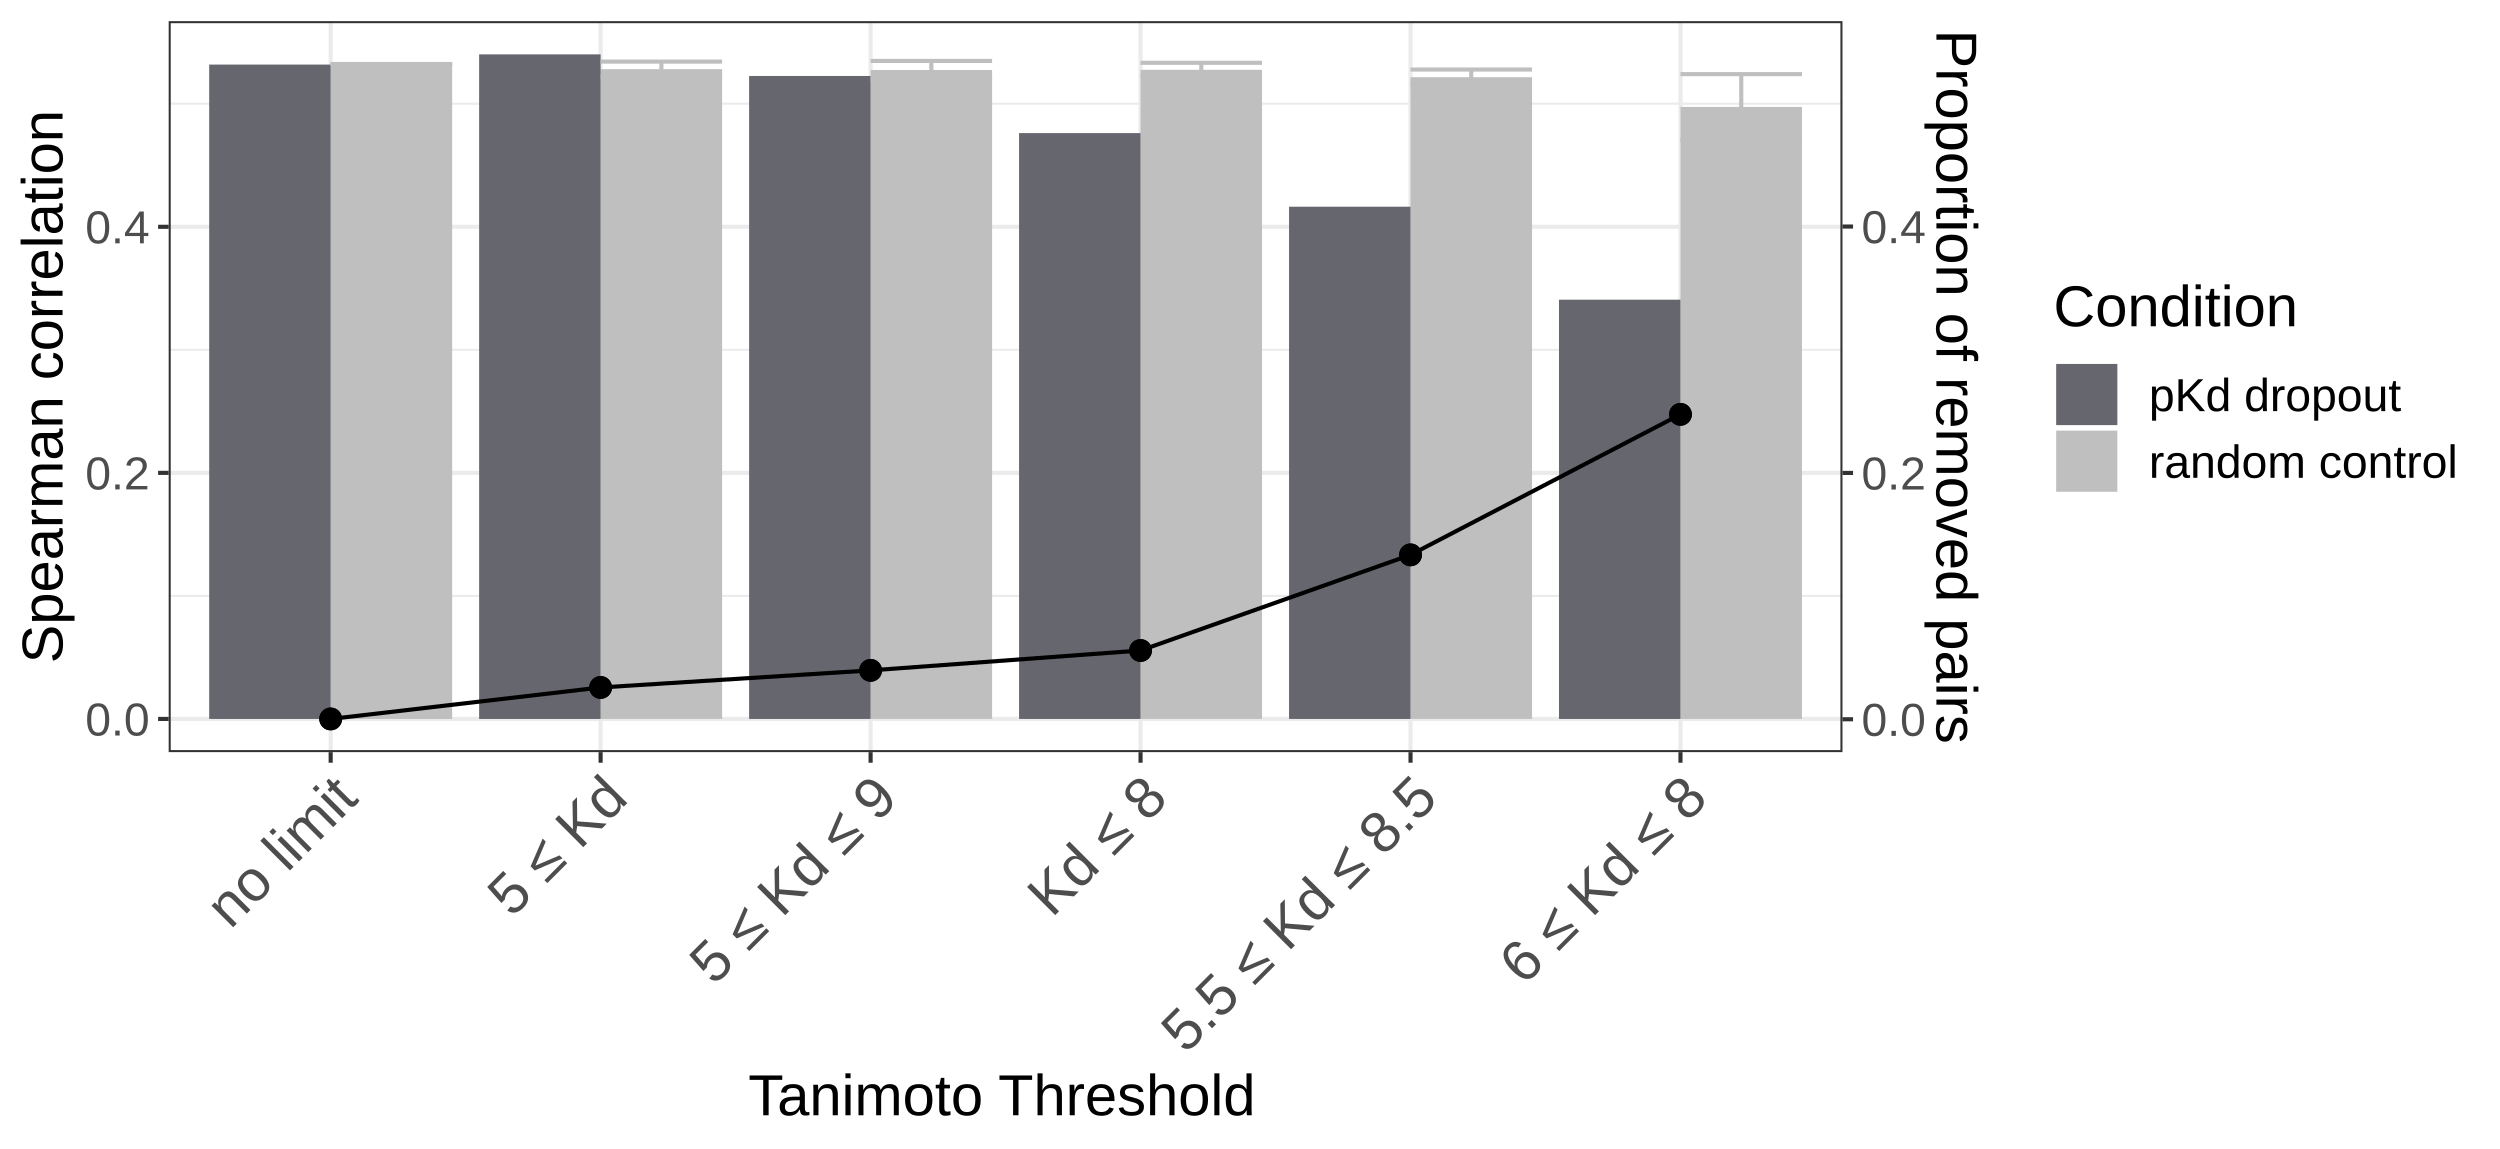
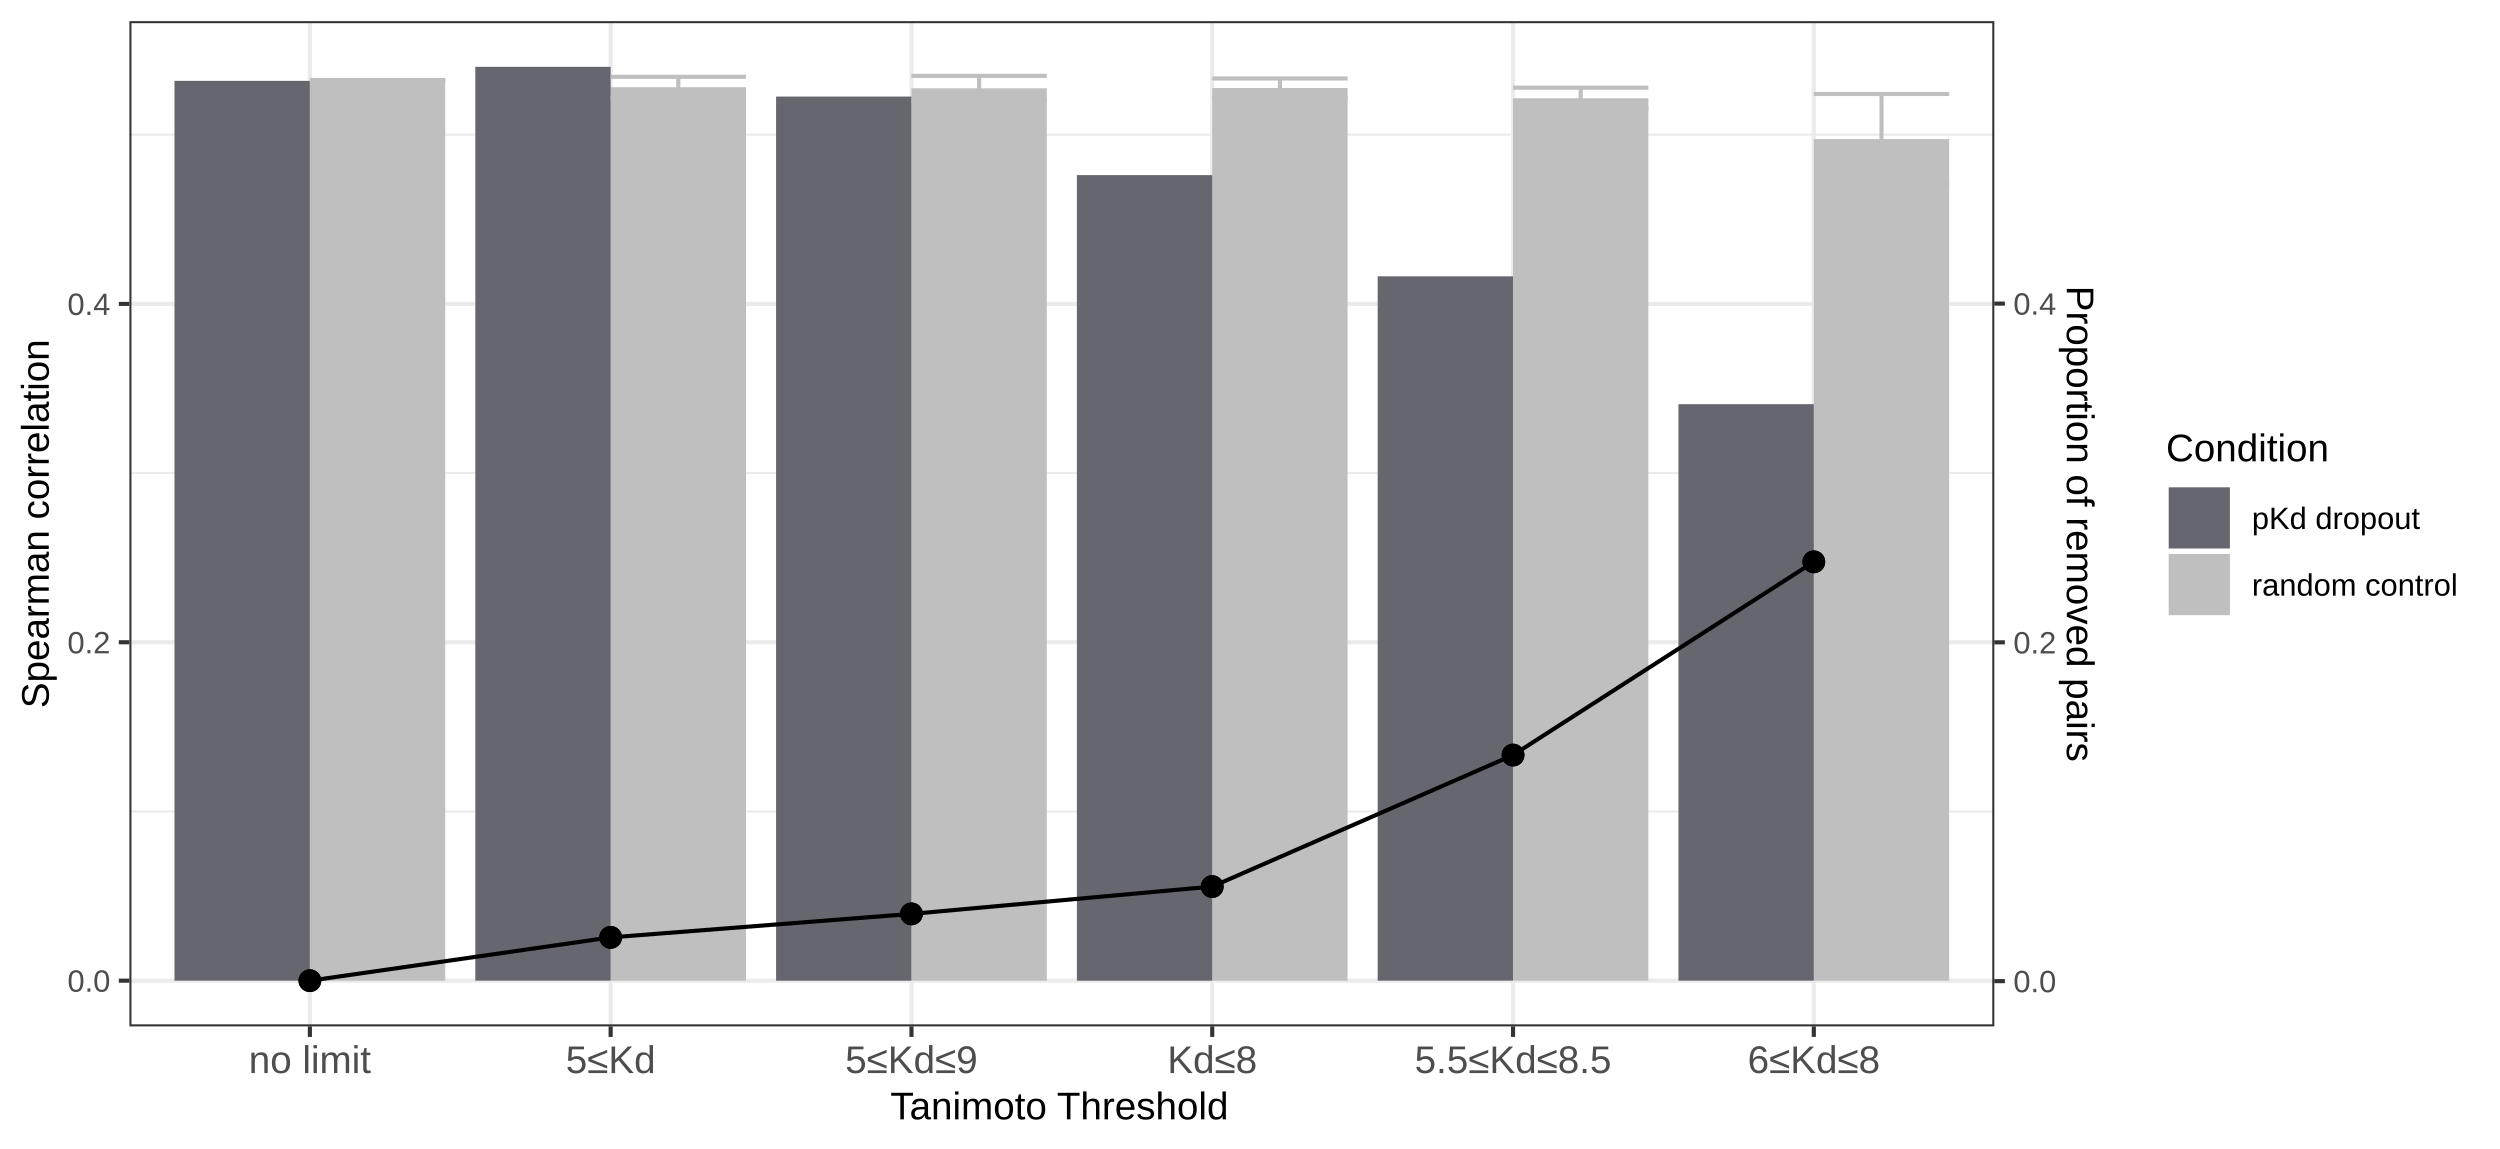
<svg xmlns="http://www.w3.org/2000/svg" viewBox="0 0 648.00 297.72">
  <defs>
    <style type="text/css">
    line, polyline, polygon, path, rect, circle {
      fill: none;
      stroke: #000000;
      stroke-linecap: round;
      stroke-linejoin: round;
      stroke-miterlimit: 10.00;
    }
  </style>
  </defs>
  <rect width="100%" height="100%" style="stroke: none; fill: #FFFFFF;" />
  <rect x="0.00" y="0.00" width="648.00" height="297.72" style="stroke-width: 1.07; stroke: #FFFFFF; fill: #FFFFFF;" />
  <defs>
-     <clipPath id="cpNDMuNzJ8NDc3LjU3fDE5NC45Nnw1LjQ4">
-       <rect x="43.72" y="5.48" width="433.85" height="189.48" />
+     <clipPath id="cpMzMuNTR8NTE2LjkyfDI2Ni4wNHw1LjQ4">
+       <rect x="33.54" y="5.48" width="483.39" height="260.56" />
    </clipPath>
  </defs>
-   <rect x="43.72" y="5.48" width="433.85" height="189.48" style="stroke-width: 1.07; stroke: none; fill: #FFFFFF;" clip-path="url(#cpNDMuNzJ8NDc3LjU3fDE5NC45Nnw1LjQ4)" />
-   <polyline points="43.72,154.46 477.57,154.46 " style="stroke-width: 0.53; stroke: #EBEBEB; stroke-linecap: butt;" clip-path="url(#cpNDMuNzJ8NDc3LjU3fDE5NC45Nnw1LjQ4)" />
-   <polyline points="43.72,90.67 477.57,90.67 " style="stroke-width: 0.53; stroke: #EBEBEB; stroke-linecap: butt;" clip-path="url(#cpNDMuNzJ8NDc3LjU3fDE5NC45Nnw1LjQ4)" />
-   <polyline points="43.72,26.88 477.57,26.88 " style="stroke-width: 0.53; stroke: #EBEBEB; stroke-linecap: butt;" clip-path="url(#cpNDMuNzJ8NDc3LjU3fDE5NC45Nnw1LjQ4)" />
-   <polyline points="43.72,186.35 477.57,186.35 " style="stroke-width: 1.07; stroke: #EBEBEB; stroke-linecap: butt;" clip-path="url(#cpNDMuNzJ8NDc3LjU3fDE5NC45Nnw1LjQ4)" />
-   <polyline points="43.72,122.56 477.57,122.56 " style="stroke-width: 1.07; stroke: #EBEBEB; stroke-linecap: butt;" clip-path="url(#cpNDMuNzJ8NDc3LjU3fDE5NC45Nnw1LjQ4)" />
-   <polyline points="43.72,58.78 477.57,58.78 " style="stroke-width: 1.07; stroke: #EBEBEB; stroke-linecap: butt;" clip-path="url(#cpNDMuNzJ8NDc3LjU3fDE5NC45Nnw1LjQ4)" />
-   <polyline points="85.71,194.96 85.71,5.48 " style="stroke-width: 1.07; stroke: #EBEBEB; stroke-linecap: butt;" clip-path="url(#cpNDMuNzJ8NDc3LjU3fDE5NC45Nnw1LjQ4)" />
-   <polyline points="155.68,194.96 155.68,5.48 " style="stroke-width: 1.07; stroke: #EBEBEB; stroke-linecap: butt;" clip-path="url(#cpNDMuNzJ8NDc3LjU3fDE5NC45Nnw1LjQ4)" />
-   <polyline points="225.66,194.96 225.66,5.48 " style="stroke-width: 1.07; stroke: #EBEBEB; stroke-linecap: butt;" clip-path="url(#cpNDMuNzJ8NDc3LjU3fDE5NC45Nnw1LjQ4)" />
-   <polyline points="295.63,194.96 295.63,5.48 " style="stroke-width: 1.07; stroke: #EBEBEB; stroke-linecap: butt;" clip-path="url(#cpNDMuNzJ8NDc3LjU3fDE5NC45Nnw1LjQ4)" />
-   <polyline points="365.61,194.96 365.61,5.48 " style="stroke-width: 1.07; stroke: #EBEBEB; stroke-linecap: butt;" clip-path="url(#cpNDMuNzJ8NDc3LjU3fDE5NC45Nnw1LjQ4)" />
-   <polyline points="435.58,194.96 435.58,5.48 " style="stroke-width: 1.07; stroke: #EBEBEB; stroke-linecap: butt;" clip-path="url(#cpNDMuNzJ8NDc3LjU3fDE5NC45Nnw1LjQ4)" />
-   <rect x="85.71" y="16.61" width="31.49" height="169.75" style="stroke-width: 1.07; stroke: none; stroke-linecap: square; stroke-linejoin: miter; fill: #BFBFBF;" clip-path="url(#cpNDMuNzJ8NDc3LjU3fDE5NC45Nnw1LjQ4)" />
-   <rect x="54.22" y="16.74" width="31.49" height="169.61" style="stroke-width: 1.07; stroke: none; stroke-linecap: square; stroke-linejoin: miter; fill: #66666E;" clip-path="url(#cpNDMuNzJ8NDc3LjU3fDE5NC45Nnw1LjQ4)" />
-   <rect x="155.68" y="17.93" width="31.49" height="168.42" style="stroke-width: 1.07; stroke: none; stroke-linecap: square; stroke-linejoin: miter; fill: #BFBFBF;" clip-path="url(#cpNDMuNzJ8NDc3LjU3fDE5NC45Nnw1LjQ4)" />
-   <rect x="124.19" y="14.09" width="31.49" height="172.26" style="stroke-width: 1.07; stroke: none; stroke-linecap: square; stroke-linejoin: miter; fill: #66666E;" clip-path="url(#cpNDMuNzJ8NDc3LjU3fDE5NC45Nnw1LjQ4)" />
-   <rect x="225.66" y="18.14" width="31.49" height="168.21" style="stroke-width: 1.07; stroke: none; stroke-linecap: square; stroke-linejoin: miter; fill: #BFBFBF;" clip-path="url(#cpNDMuNzJ8NDc3LjU3fDE5NC45Nnw1LjQ4)" />
-   <rect x="194.17" y="19.69" width="31.49" height="166.66" style="stroke-width: 1.07; stroke: none; stroke-linecap: square; stroke-linejoin: miter; fill: #66666E;" clip-path="url(#cpNDMuNzJ8NDc3LjU3fDE5NC45Nnw1LjQ4)" />
-   <rect x="295.63" y="18.09" width="31.49" height="168.26" style="stroke-width: 1.07; stroke: none; stroke-linecap: square; stroke-linejoin: miter; fill: #BFBFBF;" clip-path="url(#cpNDMuNzJ8NDc3LjU3fDE5NC45Nnw1LjQ4)" />
-   <rect x="264.14" y="34.50" width="31.49" height="151.85" style="stroke-width: 1.07; stroke: none; stroke-linecap: square; stroke-linejoin: miter; fill: #66666E;" clip-path="url(#cpNDMuNzJ8NDc3LjU3fDE5NC45Nnw1LjQ4)" />
-   <rect x="365.61" y="20.01" width="31.49" height="166.34" style="stroke-width: 1.07; stroke: none; stroke-linecap: square; stroke-linejoin: miter; fill: #BFBFBF;" clip-path="url(#cpNDMuNzJ8NDc3LjU3fDE5NC45Nnw1LjQ4)" />
-   <rect x="334.12" y="53.58" width="31.49" height="132.77" style="stroke-width: 1.07; stroke: none; stroke-linecap: square; stroke-linejoin: miter; fill: #66666E;" clip-path="url(#cpNDMuNzJ8NDc3LjU3fDE5NC45Nnw1LjQ4)" />
-   <rect x="435.58" y="27.71" width="31.49" height="158.64" style="stroke-width: 1.07; stroke: none; stroke-linecap: square; stroke-linejoin: miter; fill: #BFBFBF;" clip-path="url(#cpNDMuNzJ8NDc3LjU3fDE5NC45Nnw1LjQ4)" />
-   <rect x="404.09" y="77.68" width="31.49" height="108.67" style="stroke-width: 1.07; stroke: none; stroke-linecap: square; stroke-linejoin: miter; fill: #66666E;" clip-path="url(#cpNDMuNzJ8NDc3LjU3fDE5NC45Nnw1LjQ4)" />
-   <polyline points="85.71,16.58 117.20,16.58 " style="stroke-width: 1.07; stroke: #BFBFBF; stroke-linecap: butt;" clip-path="url(#cpNDMuNzJ8NDc3LjU3fDE5NC45Nnw1LjQ4)" />
-   <polyline points="101.45,16.58 101.45,16.63 " style="stroke-width: 1.07; stroke: #BFBFBF; stroke-linecap: butt;" clip-path="url(#cpNDMuNzJ8NDc3LjU3fDE5NC45Nnw1LjQ4)" />
-   <polyline points="85.71,16.63 117.20,16.63 " style="stroke-width: 1.07; stroke: #BFBFBF; stroke-linecap: butt;" clip-path="url(#cpNDMuNzJ8NDc3LjU3fDE5NC45Nnw1LjQ4)" />
-   <polyline points="155.68,15.97 187.17,15.97 " style="stroke-width: 1.07; stroke: #BFBFBF; stroke-linecap: butt;" clip-path="url(#cpNDMuNzJ8NDc3LjU3fDE5NC45Nnw1LjQ4)" />
-   <polyline points="171.43,15.97 171.43,19.89 " style="stroke-width: 1.07; stroke: #BFBFBF; stroke-linecap: butt;" clip-path="url(#cpNDMuNzJ8NDc3LjU3fDE5NC45Nnw1LjQ4)" />
-   <polyline points="155.68,19.89 187.17,19.89 " style="stroke-width: 1.07; stroke: #BFBFBF; stroke-linecap: butt;" clip-path="url(#cpNDMuNzJ8NDc3LjU3fDE5NC45Nnw1LjQ4)" />
-   <polyline points="225.66,15.80 257.15,15.80 " style="stroke-width: 1.07; stroke: #BFBFBF; stroke-linecap: butt;" clip-path="url(#cpNDMuNzJ8NDc3LjU3fDE5NC45Nnw1LjQ4)" />
-   <polyline points="241.40,15.80 241.40,20.48 " style="stroke-width: 1.07; stroke: #BFBFBF; stroke-linecap: butt;" clip-path="url(#cpNDMuNzJ8NDc3LjU3fDE5NC45Nnw1LjQ4)" />
-   <polyline points="225.66,20.48 257.15,20.48 " style="stroke-width: 1.07; stroke: #BFBFBF; stroke-linecap: butt;" clip-path="url(#cpNDMuNzJ8NDc3LjU3fDE5NC45Nnw1LjQ4)" />
-   <polyline points="295.63,16.28 327.12,16.28 " style="stroke-width: 1.07; stroke: #BFBFBF; stroke-linecap: butt;" clip-path="url(#cpNDMuNzJ8NDc3LjU3fDE5NC45Nnw1LjQ4)" />
-   <polyline points="311.38,16.28 311.38,19.89 " style="stroke-width: 1.07; stroke: #BFBFBF; stroke-linecap: butt;" clip-path="url(#cpNDMuNzJ8NDc3LjU3fDE5NC45Nnw1LjQ4)" />
-   <polyline points="295.63,19.89 327.12,19.89 " style="stroke-width: 1.07; stroke: #BFBFBF; stroke-linecap: butt;" clip-path="url(#cpNDMuNzJ8NDc3LjU3fDE5NC45Nnw1LjQ4)" />
-   <polyline points="365.61,18.02 397.10,18.02 " style="stroke-width: 1.07; stroke: #BFBFBF; stroke-linecap: butt;" clip-path="url(#cpNDMuNzJ8NDc3LjU3fDE5NC45Nnw1LjQ4)" />
-   <polyline points="381.35,18.02 381.35,21.99 " style="stroke-width: 1.07; stroke: #BFBFBF; stroke-linecap: butt;" clip-path="url(#cpNDMuNzJ8NDc3LjU3fDE5NC45Nnw1LjQ4)" />
-   <polyline points="365.61,21.99 397.10,21.99 " style="stroke-width: 1.07; stroke: #BFBFBF; stroke-linecap: butt;" clip-path="url(#cpNDMuNzJ8NDc3LjU3fDE5NC45Nnw1LjQ4)" />
-   <polyline points="435.58,19.22 467.07,19.22 " style="stroke-width: 1.07; stroke: #BFBFBF; stroke-linecap: butt;" clip-path="url(#cpNDMuNzJ8NDc3LjU3fDE5NC45Nnw1LjQ4)" />
-   <polyline points="451.33,19.22 451.33,36.20 " style="stroke-width: 1.07; stroke: #BFBFBF; stroke-linecap: butt;" clip-path="url(#cpNDMuNzJ8NDc3LjU3fDE5NC45Nnw1LjQ4)" />
-   <polyline points="435.58,36.20 467.07,36.20 " style="stroke-width: 1.07; stroke: #BFBFBF; stroke-linecap: butt;" clip-path="url(#cpNDMuNzJ8NDc3LjU3fDE5NC45Nnw1LjQ4)" />
-   <polyline points="85.71,186.35 85.71,186.35 155.68,178.19 155.68,178.19 225.66,173.76 225.66,173.76 295.63,168.61 295.63,168.61 365.61,143.82 365.61,143.82 435.58,107.40 435.58,107.40 " style="stroke-width: 1.07; stroke-linecap: butt;" clip-path="url(#cpNDMuNzJ8NDc3LjU3fDE5NC45Nnw1LjQ4)" />
-   <circle cx="155.68" cy="178.19" r="1.95pt" style="stroke-width: 0.71; fill: #000000;" clip-path="url(#cpNDMuNzJ8NDc3LjU3fDE5NC45Nnw1LjQ4)" />
-   <circle cx="155.68" cy="178.19" r="1.95pt" style="stroke-width: 0.71; fill: #000000;" clip-path="url(#cpNDMuNzJ8NDc3LjU3fDE5NC45Nnw1LjQ4)" />
-   <circle cx="225.66" cy="173.76" r="1.95pt" style="stroke-width: 0.71; fill: #000000;" clip-path="url(#cpNDMuNzJ8NDc3LjU3fDE5NC45Nnw1LjQ4)" />
-   <circle cx="225.66" cy="173.76" r="1.95pt" style="stroke-width: 0.71; fill: #000000;" clip-path="url(#cpNDMuNzJ8NDc3LjU3fDE5NC45Nnw1LjQ4)" />
-   <circle cx="365.61" cy="143.82" r="1.95pt" style="stroke-width: 0.71; fill: #000000;" clip-path="url(#cpNDMuNzJ8NDc3LjU3fDE5NC45Nnw1LjQ4)" />
-   <circle cx="365.61" cy="143.82" r="1.95pt" style="stroke-width: 0.71; fill: #000000;" clip-path="url(#cpNDMuNzJ8NDc3LjU3fDE5NC45Nnw1LjQ4)" />
-   <circle cx="435.58" cy="107.40" r="1.95pt" style="stroke-width: 0.71; fill: #000000;" clip-path="url(#cpNDMuNzJ8NDc3LjU3fDE5NC45Nnw1LjQ4)" />
-   <circle cx="435.58" cy="107.40" r="1.95pt" style="stroke-width: 0.71; fill: #000000;" clip-path="url(#cpNDMuNzJ8NDc3LjU3fDE5NC45Nnw1LjQ4)" />
-   <circle cx="295.63" cy="168.61" r="1.95pt" style="stroke-width: 0.71; fill: #000000;" clip-path="url(#cpNDMuNzJ8NDc3LjU3fDE5NC45Nnw1LjQ4)" />
-   <circle cx="295.63" cy="168.61" r="1.95pt" style="stroke-width: 0.71; fill: #000000;" clip-path="url(#cpNDMuNzJ8NDc3LjU3fDE5NC45Nnw1LjQ4)" />
-   <circle cx="85.71" cy="186.35" r="1.95pt" style="stroke-width: 0.71; fill: #000000;" clip-path="url(#cpNDMuNzJ8NDc3LjU3fDE5NC45Nnw1LjQ4)" />
-   <circle cx="85.71" cy="186.35" r="1.95pt" style="stroke-width: 0.71; fill: #000000;" clip-path="url(#cpNDMuNzJ8NDc3LjU3fDE5NC45Nnw1LjQ4)" />
-   <rect x="43.72" y="5.48" width="433.85" height="189.48" style="stroke-width: 1.07; stroke: #333333;" clip-path="url(#cpNDMuNzJ8NDc3LjU3fDE5NC45Nnw1LjQ4)" />
+   <rect x="33.54" y="5.48" width="483.39" height="260.56" style="stroke-width: 1.07; stroke: none; fill: #FFFFFF;" clip-path="url(#cpMzMuNTR8NTE2LjkyfDI2Ni4wNHw1LjQ4)" />
+   <polyline points="33.54,210.34 516.92,210.34 " style="stroke-width: 0.53; stroke: #EBEBEB; stroke-linecap: butt;" clip-path="url(#cpMzMuNTR8NTE2LjkyfDI2Ni4wNHw1LjQ4)" />
+   <polyline points="33.54,122.62 516.92,122.62 " style="stroke-width: 0.53; stroke: #EBEBEB; stroke-linecap: butt;" clip-path="url(#cpMzMuNTR8NTE2LjkyfDI2Ni4wNHw1LjQ4)" />
+   <polyline points="33.54,34.91 516.92,34.91 " style="stroke-width: 0.53; stroke: #EBEBEB; stroke-linecap: butt;" clip-path="url(#cpMzMuNTR8NTE2LjkyfDI2Ni4wNHw1LjQ4)" />
+   <polyline points="33.54,254.19 516.92,254.19 " style="stroke-width: 1.07; stroke: #EBEBEB; stroke-linecap: butt;" clip-path="url(#cpMzMuNTR8NTE2LjkyfDI2Ni4wNHw1LjQ4)" />
+   <polyline points="33.54,166.48 516.92,166.48 " style="stroke-width: 1.07; stroke: #EBEBEB; stroke-linecap: butt;" clip-path="url(#cpMzMuNTR8NTE2LjkyfDI2Ni4wNHw1LjQ4)" />
+   <polyline points="33.54,78.77 516.92,78.77 " style="stroke-width: 1.07; stroke: #EBEBEB; stroke-linecap: butt;" clip-path="url(#cpMzMuNTR8NTE2LjkyfDI2Ni4wNHw1LjQ4)" />
+   <polyline points="80.32,266.04 80.32,5.48 " style="stroke-width: 1.07; stroke: #EBEBEB; stroke-linecap: butt;" clip-path="url(#cpMzMuNTR8NTE2LjkyfDI2Ni4wNHw1LjQ4)" />
+   <polyline points="158.28,266.04 158.28,5.48 " style="stroke-width: 1.07; stroke: #EBEBEB; stroke-linecap: butt;" clip-path="url(#cpMzMuNTR8NTE2LjkyfDI2Ni4wNHw1LjQ4)" />
+   <polyline points="236.25,266.04 236.25,5.48 " style="stroke-width: 1.07; stroke: #EBEBEB; stroke-linecap: butt;" clip-path="url(#cpMzMuNTR8NTE2LjkyfDI2Ni4wNHw1LjQ4)" />
+   <polyline points="314.21,266.04 314.21,5.48 " style="stroke-width: 1.07; stroke: #EBEBEB; stroke-linecap: butt;" clip-path="url(#cpMzMuNTR8NTE2LjkyfDI2Ni4wNHw1LjQ4)" />
+   <polyline points="392.18,266.04 392.18,5.48 " style="stroke-width: 1.07; stroke: #EBEBEB; stroke-linecap: butt;" clip-path="url(#cpMzMuNTR8NTE2LjkyfDI2Ni4wNHw1LjQ4)" />
+   <polyline points="470.14,266.04 470.14,5.48 " style="stroke-width: 1.07; stroke: #EBEBEB; stroke-linecap: butt;" clip-path="url(#cpMzMuNTR8NTE2LjkyfDI2Ni4wNHw1LjQ4)" />
+   <rect x="80.32" y="20.78" width="35.08" height="233.42" style="stroke-width: 1.07; stroke: none; stroke-linecap: square; stroke-linejoin: miter; fill: #BFBFBF;" clip-path="url(#cpMzMuNTR8NTE2LjkyfDI2Ni4wNHw1LjQ4)" />
+   <rect x="45.23" y="20.96" width="35.08" height="233.23" style="stroke-width: 1.07; stroke: none; stroke-linecap: square; stroke-linejoin: miter; fill: #66666E;" clip-path="url(#cpMzMuNTR8NTE2LjkyfDI2Ni4wNHw1LjQ4)" />
+   <rect x="158.28" y="22.60" width="35.08" height="231.59" style="stroke-width: 1.07; stroke: none; stroke-linecap: square; stroke-linejoin: miter; fill: #BFBFBF;" clip-path="url(#cpMzMuNTR8NTE2LjkyfDI2Ni4wNHw1LjQ4)" />
+   <rect x="123.20" y="17.32" width="35.08" height="236.87" style="stroke-width: 1.07; stroke: none; stroke-linecap: square; stroke-linejoin: miter; fill: #66666E;" clip-path="url(#cpMzMuNTR8NTE2LjkyfDI2Ni4wNHw1LjQ4)" />
+   <rect x="236.25" y="22.89" width="35.08" height="231.31" style="stroke-width: 1.07; stroke: none; stroke-linecap: square; stroke-linejoin: miter; fill: #BFBFBF;" clip-path="url(#cpMzMuNTR8NTE2LjkyfDI2Ni4wNHw1LjQ4)" />
+   <rect x="201.16" y="25.03" width="35.08" height="229.17" style="stroke-width: 1.07; stroke: none; stroke-linecap: square; stroke-linejoin: miter; fill: #66666E;" clip-path="url(#cpMzMuNTR8NTE2LjkyfDI2Ni4wNHw1LjQ4)" />
+   <rect x="314.21" y="22.82" width="35.08" height="231.38" style="stroke-width: 1.07; stroke: none; stroke-linecap: square; stroke-linejoin: miter; fill: #BFBFBF;" clip-path="url(#cpMzMuNTR8NTE2LjkyfDI2Ni4wNHw1LjQ4)" />
+   <rect x="279.13" y="45.39" width="35.08" height="208.81" style="stroke-width: 1.07; stroke: none; stroke-linecap: square; stroke-linejoin: miter; fill: #66666E;" clip-path="url(#cpMzMuNTR8NTE2LjkyfDI2Ni4wNHw1LjQ4)" />
+   <rect x="392.18" y="25.46" width="35.08" height="228.74" style="stroke-width: 1.07; stroke: none; stroke-linecap: square; stroke-linejoin: miter; fill: #BFBFBF;" clip-path="url(#cpMzMuNTR8NTE2LjkyfDI2Ni4wNHw1LjQ4)" />
+   <rect x="357.09" y="71.62" width="35.08" height="182.57" style="stroke-width: 1.07; stroke: none; stroke-linecap: square; stroke-linejoin: miter; fill: #66666E;" clip-path="url(#cpMzMuNTR8NTE2LjkyfDI2Ni4wNHw1LjQ4)" />
+   <rect x="470.14" y="36.05" width="35.08" height="218.15" style="stroke-width: 1.07; stroke: none; stroke-linecap: square; stroke-linejoin: miter; fill: #BFBFBF;" clip-path="url(#cpMzMuNTR8NTE2LjkyfDI2Ni4wNHw1LjQ4)" />
+   <rect x="435.06" y="104.76" width="35.08" height="149.43" style="stroke-width: 1.07; stroke: none; stroke-linecap: square; stroke-linejoin: miter; fill: #66666E;" clip-path="url(#cpMzMuNTR8NTE2LjkyfDI2Ni4wNHw1LjQ4)" />
+   <polyline points="80.32,20.74 115.40,20.74 " style="stroke-width: 1.07; stroke: #BFBFBF; stroke-linecap: butt;" clip-path="url(#cpMzMuNTR8NTE2LjkyfDI2Ni4wNHw1LjQ4)" />
+   <polyline points="97.86,20.74 97.86,20.81 " style="stroke-width: 1.07; stroke: #BFBFBF; stroke-linecap: butt;" clip-path="url(#cpMzMuNTR8NTE2LjkyfDI2Ni4wNHw1LjQ4)" />
+   <polyline points="80.32,20.81 115.40,20.81 " style="stroke-width: 1.07; stroke: #BFBFBF; stroke-linecap: butt;" clip-path="url(#cpMzMuNTR8NTE2LjkyfDI2Ni4wNHw1LjQ4)" />
+   <polyline points="158.28,19.90 193.37,19.90 " style="stroke-width: 1.07; stroke: #BFBFBF; stroke-linecap: butt;" clip-path="url(#cpMzMuNTR8NTE2LjkyfDI2Ni4wNHw1LjQ4)" />
+   <polyline points="175.82,19.90 175.82,25.30 " style="stroke-width: 1.07; stroke: #BFBFBF; stroke-linecap: butt;" clip-path="url(#cpMzMuNTR8NTE2LjkyfDI2Ni4wNHw1LjQ4)" />
+   <polyline points="158.28,25.30 193.37,25.30 " style="stroke-width: 1.07; stroke: #BFBFBF; stroke-linecap: butt;" clip-path="url(#cpMzMuNTR8NTE2LjkyfDI2Ni4wNHw1LjQ4)" />
+   <polyline points="236.25,19.67 271.33,19.67 " style="stroke-width: 1.07; stroke: #BFBFBF; stroke-linecap: butt;" clip-path="url(#cpMzMuNTR8NTE2LjkyfDI2Ni4wNHw1LjQ4)" />
+   <polyline points="253.79,19.67 253.79,26.11 " style="stroke-width: 1.07; stroke: #BFBFBF; stroke-linecap: butt;" clip-path="url(#cpMzMuNTR8NTE2LjkyfDI2Ni4wNHw1LjQ4)" />
+   <polyline points="236.25,26.11 271.33,26.11 " style="stroke-width: 1.07; stroke: #BFBFBF; stroke-linecap: butt;" clip-path="url(#cpMzMuNTR8NTE2LjkyfDI2Ni4wNHw1LjQ4)" />
+   <polyline points="314.21,20.34 349.30,20.34 " style="stroke-width: 1.07; stroke: #BFBFBF; stroke-linecap: butt;" clip-path="url(#cpMzMuNTR8NTE2LjkyfDI2Ni4wNHw1LjQ4)" />
+   <polyline points="331.76,20.34 331.76,25.30 " style="stroke-width: 1.07; stroke: #BFBFBF; stroke-linecap: butt;" clip-path="url(#cpMzMuNTR8NTE2LjkyfDI2Ni4wNHw1LjQ4)" />
+   <polyline points="314.21,25.30 349.30,25.30 " style="stroke-width: 1.07; stroke: #BFBFBF; stroke-linecap: butt;" clip-path="url(#cpMzMuNTR8NTE2LjkyfDI2Ni4wNHw1LjQ4)" />
+   <polyline points="392.18,22.72 427.26,22.72 " style="stroke-width: 1.07; stroke: #BFBFBF; stroke-linecap: butt;" clip-path="url(#cpMzMuNTR8NTE2LjkyfDI2Ni4wNHw1LjQ4)" />
+   <polyline points="409.72,22.72 409.72,28.19 " style="stroke-width: 1.07; stroke: #BFBFBF; stroke-linecap: butt;" clip-path="url(#cpMzMuNTR8NTE2LjkyfDI2Ni4wNHw1LjQ4)" />
+   <polyline points="392.18,28.19 427.26,28.19 " style="stroke-width: 1.07; stroke: #BFBFBF; stroke-linecap: butt;" clip-path="url(#cpMzMuNTR8NTE2LjkyfDI2Ni4wNHw1LjQ4)" />
+   <polyline points="470.14,24.37 505.23,24.37 " style="stroke-width: 1.07; stroke: #BFBFBF; stroke-linecap: butt;" clip-path="url(#cpMzMuNTR8NTE2LjkyfDI2Ni4wNHw1LjQ4)" />
+   <polyline points="487.69,24.37 487.69,47.73 " style="stroke-width: 1.07; stroke: #BFBFBF; stroke-linecap: butt;" clip-path="url(#cpMzMuNTR8NTE2LjkyfDI2Ni4wNHw1LjQ4)" />
+   <polyline points="470.14,47.73 505.23,47.73 " style="stroke-width: 1.07; stroke: #BFBFBF; stroke-linecap: butt;" clip-path="url(#cpMzMuNTR8NTE2LjkyfDI2Ni4wNHw1LjQ4)" />
+   <polyline points="80.32,254.19 80.32,254.19 158.28,242.97 158.28,242.97 236.25,236.88 236.25,236.88 314.21,229.80 314.21,229.80 392.18,195.71 392.18,195.71 470.14,145.63 470.14,145.63 " style="stroke-width: 1.07; stroke-linecap: butt;" clip-path="url(#cpMzMuNTR8NTE2LjkyfDI2Ni4wNHw1LjQ4)" />
+   <circle cx="392.18" cy="195.71" r="1.95pt" style="stroke-width: 0.71; fill: #000000;" clip-path="url(#cpMzMuNTR8NTE2LjkyfDI2Ni4wNHw1LjQ4)" />
+   <circle cx="392.18" cy="195.71" r="1.95pt" style="stroke-width: 0.71; fill: #000000;" clip-path="url(#cpMzMuNTR8NTE2LjkyfDI2Ni4wNHw1LjQ4)" />
+   <circle cx="158.28" cy="242.97" r="1.95pt" style="stroke-width: 0.71; fill: #000000;" clip-path="url(#cpMzMuNTR8NTE2LjkyfDI2Ni4wNHw1LjQ4)" />
+   <circle cx="158.28" cy="242.97" r="1.95pt" style="stroke-width: 0.71; fill: #000000;" clip-path="url(#cpMzMuNTR8NTE2LjkyfDI2Ni4wNHw1LjQ4)" />
+   <circle cx="236.25" cy="236.88" r="1.95pt" style="stroke-width: 0.71; fill: #000000;" clip-path="url(#cpMzMuNTR8NTE2LjkyfDI2Ni4wNHw1LjQ4)" />
+   <circle cx="236.25" cy="236.88" r="1.95pt" style="stroke-width: 0.71; fill: #000000;" clip-path="url(#cpMzMuNTR8NTE2LjkyfDI2Ni4wNHw1LjQ4)" />
+   <circle cx="470.14" cy="145.63" r="1.95pt" style="stroke-width: 0.71; fill: #000000;" clip-path="url(#cpMzMuNTR8NTE2LjkyfDI2Ni4wNHw1LjQ4)" />
+   <circle cx="470.14" cy="145.63" r="1.95pt" style="stroke-width: 0.71; fill: #000000;" clip-path="url(#cpMzMuNTR8NTE2LjkyfDI2Ni4wNHw1LjQ4)" />
+   <circle cx="314.21" cy="229.80" r="1.95pt" style="stroke-width: 0.71; fill: #000000;" clip-path="url(#cpMzMuNTR8NTE2LjkyfDI2Ni4wNHw1LjQ4)" />
+   <circle cx="314.21" cy="229.80" r="1.95pt" style="stroke-width: 0.71; fill: #000000;" clip-path="url(#cpMzMuNTR8NTE2LjkyfDI2Ni4wNHw1LjQ4)" />
+   <circle cx="80.32" cy="254.19" r="1.95pt" style="stroke-width: 0.71; fill: #000000;" clip-path="url(#cpMzMuNTR8NTE2LjkyfDI2Ni4wNHw1LjQ4)" />
+   <circle cx="80.32" cy="254.19" r="1.95pt" style="stroke-width: 0.71; fill: #000000;" clip-path="url(#cpMzMuNTR8NTE2LjkyfDI2Ni4wNHw1LjQ4)" />
+   <rect x="33.54" y="5.48" width="483.39" height="260.56" style="stroke-width: 1.07; stroke: #333333;" clip-path="url(#cpMzMuNTR8NTE2LjkyfDI2Ni4wNHw1LjQ4)" />
  <defs>
    <clipPath id="cpMC4wMHw2NDguMDB8Mjk3LjcyfDAuMDA=">
      <rect x="0.00" y="0.00" width="648.00" height="297.72" />
    </clipPath>
  </defs>
  <g clip-path="url(#cpMC4wMHw2NDguMDB8Mjk3LjcyfDAuMDA=)">
-     <text x="22.11" y="190.65" style="font-size: 12.00px; fill: #4D4D4D; font-family: Arial;" textLength="16.68px" lengthAdjust="spacingAndGlyphs">0.0</text>
+     <text x="17.48" y="257.06" style="font-size: 8.00px; fill: #4D4D4D; font-family: Arial;" textLength="11.12px" lengthAdjust="spacingAndGlyphs">0.0</text>
  </g>
  <g clip-path="url(#cpMC4wMHw2NDguMDB8Mjk3LjcyfDAuMDA=)">
-     <text x="22.11" y="126.86" style="font-size: 12.00px; fill: #4D4D4D; font-family: Arial;" textLength="16.68px" lengthAdjust="spacingAndGlyphs">0.2</text>
+     <text x="17.48" y="169.35" style="font-size: 8.00px; fill: #4D4D4D; font-family: Arial;" textLength="11.12px" lengthAdjust="spacingAndGlyphs">0.2</text>
  </g>
  <g clip-path="url(#cpMC4wMHw2NDguMDB8Mjk3LjcyfDAuMDA=)">
-     <text x="22.11" y="63.07" style="font-size: 12.00px; fill: #4D4D4D; font-family: Arial;" textLength="16.68px" lengthAdjust="spacingAndGlyphs">0.4</text>
+     <text x="17.48" y="81.63" style="font-size: 8.00px; fill: #4D4D4D; font-family: Arial;" textLength="11.12px" lengthAdjust="spacingAndGlyphs">0.4</text>
  </g>
-   <polyline points="40.98,186.35 43.72,186.35 " style="stroke-width: 1.07; stroke: #333333; stroke-linecap: butt;" clip-path="url(#cpMC4wMHw2NDguMDB8Mjk3LjcyfDAuMDA=)" />
-   <polyline points="40.98,122.56 43.72,122.56 " style="stroke-width: 1.07; stroke: #333333; stroke-linecap: butt;" clip-path="url(#cpMC4wMHw2NDguMDB8Mjk3LjcyfDAuMDA=)" />
-   <polyline points="40.98,58.78 43.72,58.78 " style="stroke-width: 1.07; stroke: #333333; stroke-linecap: butt;" clip-path="url(#cpMC4wMHw2NDguMDB8Mjk3LjcyfDAuMDA=)" />
-   <polyline points="477.57,186.44 480.31,186.44 " style="stroke-width: 1.07; stroke: #333333; stroke-linecap: butt;" clip-path="url(#cpMC4wMHw2NDguMDB8Mjk3LjcyfDAuMDA=)" />
-   <polyline points="477.57,122.58 480.31,122.58 " style="stroke-width: 1.07; stroke: #333333; stroke-linecap: butt;" clip-path="url(#cpMC4wMHw2NDguMDB8Mjk3LjcyfDAuMDA=)" />
-   <polyline points="477.57,58.72 480.31,58.72 " style="stroke-width: 1.07; stroke: #333333; stroke-linecap: butt;" clip-path="url(#cpMC4wMHw2NDguMDB8Mjk3LjcyfDAuMDA=)" />
+   <polyline points="30.80,254.19 33.54,254.19 " style="stroke-width: 1.07; stroke: #333333; stroke-linecap: butt;" clip-path="url(#cpMC4wMHw2NDguMDB8Mjk3LjcyfDAuMDA=)" />
+   <polyline points="30.80,166.48 33.54,166.48 " style="stroke-width: 1.07; stroke: #333333; stroke-linecap: butt;" clip-path="url(#cpMC4wMHw2NDguMDB8Mjk3LjcyfDAuMDA=)" />
+   <polyline points="30.80,78.77 33.54,78.77 " style="stroke-width: 1.07; stroke: #333333; stroke-linecap: butt;" clip-path="url(#cpMC4wMHw2NDguMDB8Mjk3LjcyfDAuMDA=)" />
+   <polyline points="516.92,254.31 519.66,254.31 " style="stroke-width: 1.07; stroke: #333333; stroke-linecap: butt;" clip-path="url(#cpMC4wMHw2NDguMDB8Mjk3LjcyfDAuMDA=)" />
+   <polyline points="516.92,166.50 519.66,166.50 " style="stroke-width: 1.07; stroke: #333333; stroke-linecap: butt;" clip-path="url(#cpMC4wMHw2NDguMDB8Mjk3LjcyfDAuMDA=)" />
+   <polyline points="516.92,78.70 519.66,78.70 " style="stroke-width: 1.07; stroke: #333333; stroke-linecap: butt;" clip-path="url(#cpMC4wMHw2NDguMDB8Mjk3LjcyfDAuMDA=)" />
  <g clip-path="url(#cpMC4wMHw2NDguMDB8Mjk3LjcyfDAuMDA=)">
-     <text x="482.50" y="190.73" style="font-size: 12.00px; fill: #4D4D4D; font-family: Arial;" textLength="16.68px" lengthAdjust="spacingAndGlyphs">0.0</text>
+     <text x="521.86" y="257.18" style="font-size: 8.00px; fill: #4D4D4D; font-family: Arial;" textLength="11.12px" lengthAdjust="spacingAndGlyphs">0.0</text>
  </g>
  <g clip-path="url(#cpMC4wMHw2NDguMDB8Mjk3LjcyfDAuMDA=)">
-     <text x="482.50" y="126.88" style="font-size: 12.00px; fill: #4D4D4D; font-family: Arial;" textLength="16.68px" lengthAdjust="spacingAndGlyphs">0.2</text>
+     <text x="521.86" y="169.37" style="font-size: 8.00px; fill: #4D4D4D; font-family: Arial;" textLength="11.12px" lengthAdjust="spacingAndGlyphs">0.2</text>
  </g>
  <g clip-path="url(#cpMC4wMHw2NDguMDB8Mjk3LjcyfDAuMDA=)">
-     <text x="482.50" y="63.02" style="font-size: 12.00px; fill: #4D4D4D; font-family: Arial;" textLength="16.68px" lengthAdjust="spacingAndGlyphs">0.4</text>
+     <text x="521.86" y="81.56" style="font-size: 8.00px; fill: #4D4D4D; font-family: Arial;" textLength="11.12px" lengthAdjust="spacingAndGlyphs">0.4</text>
  </g>
-   <polyline points="85.71,197.70 85.71,194.96 " style="stroke-width: 1.07; stroke: #333333; stroke-linecap: butt;" clip-path="url(#cpMC4wMHw2NDguMDB8Mjk3LjcyfDAuMDA=)" />
-   <polyline points="155.68,197.70 155.68,194.96 " style="stroke-width: 1.07; stroke: #333333; stroke-linecap: butt;" clip-path="url(#cpMC4wMHw2NDguMDB8Mjk3LjcyfDAuMDA=)" />
-   <polyline points="225.66,197.70 225.66,194.96 " style="stroke-width: 1.07; stroke: #333333; stroke-linecap: butt;" clip-path="url(#cpMC4wMHw2NDguMDB8Mjk3LjcyfDAuMDA=)" />
-   <polyline points="295.63,197.70 295.63,194.96 " style="stroke-width: 1.07; stroke: #333333; stroke-linecap: butt;" clip-path="url(#cpMC4wMHw2NDguMDB8Mjk3LjcyfDAuMDA=)" />
-   <polyline points="365.61,197.70 365.61,194.96 " style="stroke-width: 1.07; stroke: #333333; stroke-linecap: butt;" clip-path="url(#cpMC4wMHw2NDguMDB8Mjk3LjcyfDAuMDA=)" />
-   <polyline points="435.58,197.70 435.58,194.96 " style="stroke-width: 1.07; stroke: #333333; stroke-linecap: butt;" clip-path="url(#cpMC4wMHw2NDguMDB8Mjk3LjcyfDAuMDA=)" />
+   <polyline points="80.32,268.78 80.32,266.04 " style="stroke-width: 1.07; stroke: #333333; stroke-linecap: butt;" clip-path="url(#cpMC4wMHw2NDguMDB8Mjk3LjcyfDAuMDA=)" />
+   <polyline points="158.28,268.78 158.28,266.04 " style="stroke-width: 1.07; stroke: #333333; stroke-linecap: butt;" clip-path="url(#cpMC4wMHw2NDguMDB8Mjk3LjcyfDAuMDA=)" />
+   <polyline points="236.25,268.78 236.25,266.04 " style="stroke-width: 1.07; stroke: #333333; stroke-linecap: butt;" clip-path="url(#cpMC4wMHw2NDguMDB8Mjk3LjcyfDAuMDA=)" />
+   <polyline points="314.21,268.78 314.21,266.04 " style="stroke-width: 1.07; stroke: #333333; stroke-linecap: butt;" clip-path="url(#cpMC4wMHw2NDguMDB8Mjk3LjcyfDAuMDA=)" />
+   <polyline points="392.18,268.78 392.18,266.04 " style="stroke-width: 1.07; stroke: #333333; stroke-linecap: butt;" clip-path="url(#cpMC4wMHw2NDguMDB8Mjk3LjcyfDAuMDA=)" />
+   <polyline points="470.14,268.78 470.14,266.04 " style="stroke-width: 1.07; stroke: #333333; stroke-linecap: butt;" clip-path="url(#cpMC4wMHw2NDguMDB8Mjk3LjcyfDAuMDA=)" />
  <g clip-path="url(#cpMC4wMHw2NDguMDB8Mjk3LjcyfDAuMDA=)">
-     <text transform="translate(59.70,241.08) rotate(-45)" style="font-size: 15.00px; fill: #4D4D4D; font-family: Arial;" textLength="47.51px" lengthAdjust="spacingAndGlyphs">no limit</text>
+     <text x="64.48" y="278.13" style="font-size: 10.00px; fill: #4D4D4D; font-family: Arial;" textLength="31.67px" lengthAdjust="spacingAndGlyphs">no limit</text>
  </g>
  <g clip-path="url(#cpMC4wMHw2NDguMDB8Mjk3LjcyfDAuMDA=)">
-     <text transform="translate(132.69,238.07) rotate(-45)" style="font-size: 15.00px; fill: #4D4D4D; font-family: Arial;" textLength="43.26px" lengthAdjust="spacingAndGlyphs">5 ≤ Kd</text>
+     <text x="146.64" y="278.13" style="font-size: 10.00px; fill: #4D4D4D; font-family: Arial;" textLength="23.28px" lengthAdjust="spacingAndGlyphs">5≤Kd</text>
  </g>
  <g clip-path="url(#cpMC4wMHw2NDguMDB8Mjk3LjcyfDAuMDA=)">
-     <text transform="translate(185.05,255.69) rotate(-45)" style="font-size: 15.00px; fill: #4D4D4D; font-family: Arial;" textLength="68.17px" lengthAdjust="spacingAndGlyphs">5 ≤ Kd ≤ 9</text>
+     <text x="219.08" y="278.13" style="font-size: 10.00px; fill: #4D4D4D; font-family: Arial;" textLength="34.33px" lengthAdjust="spacingAndGlyphs">5≤Kd≤9</text>
  </g>
  <g clip-path="url(#cpMC4wMHw2NDguMDB8Mjk3LjcyfDAuMDA=)">
-     <text transform="translate(272.64,238.07) rotate(-45)" style="font-size: 15.00px; fill: #4D4D4D; font-family: Arial;" textLength="43.26px" lengthAdjust="spacingAndGlyphs">Kd ≤ 8</text>
+     <text x="302.57" y="278.13" style="font-size: 10.00px; fill: #4D4D4D; font-family: Arial;" textLength="23.28px" lengthAdjust="spacingAndGlyphs">Kd≤8</text>
  </g>
  <g clip-path="url(#cpMC4wMHw2NDguMDB8Mjk3LjcyfDAuMDA=)">
-     <text transform="translate(307.31,273.38) rotate(-45)" style="font-size: 15.00px; fill: #4D4D4D; font-family: Arial;" textLength="93.19px" lengthAdjust="spacingAndGlyphs">5.5 ≤ Kd ≤ 8.5</text>
+     <text x="366.67" y="278.13" style="font-size: 10.00px; fill: #4D4D4D; font-family: Arial;" textLength="51.01px" lengthAdjust="spacingAndGlyphs">5.5≤Kd≤8.5</text>
  </g>
  <g clip-path="url(#cpMC4wMHw2NDguMDB8Mjk3LjcyfDAuMDA=)">
-     <text transform="translate(394.97,255.69) rotate(-45)" style="font-size: 15.00px; fill: #4D4D4D; font-family: Arial;" textLength="68.17px" lengthAdjust="spacingAndGlyphs">6 ≤ Kd ≤ 8</text>
+     <text x="452.98" y="278.13" style="font-size: 10.00px; fill: #4D4D4D; font-family: Arial;" textLength="34.33px" lengthAdjust="spacingAndGlyphs">6≤Kd≤8</text>
  </g>
  <g clip-path="url(#cpMC4wMHw2NDguMDB8Mjk3LjcyfDAuMDA=)">
-     <text x="193.95" y="289.08" style="font-size: 15.00px; font-family: Arial;" textLength="133.40px" lengthAdjust="spacingAndGlyphs">Tanimoto Threshold</text>
+     <text x="230.77" y="290.13" style="font-size: 10.00px; font-family: Arial;" textLength="88.93px" lengthAdjust="spacingAndGlyphs">Tanimoto Threshold</text>
  </g>
  <g clip-path="url(#cpMC4wMHw2NDguMDB8Mjk3LjcyfDAuMDA=)">
-     <text transform="translate(16.21,171.93) rotate(-90)" style="font-size: 15.00px; font-family: Arial;" textLength="143.41px" lengthAdjust="spacingAndGlyphs">Spearman correlation</text>
+     <text transform="translate(12.64,183.56) rotate(-90)" style="font-size: 10.00px; font-family: Arial;" textLength="95.61px" lengthAdjust="spacingAndGlyphs">Spearman correlation</text>
  </g>
  <g clip-path="url(#cpMC4wMHw2NDguMDB8Mjk3LjcyfDAuMDA=)">
-     <text transform="translate(501.92,7.68) rotate(90)" style="font-size: 15.00px; font-family: Arial;" textLength="185.09px" lengthAdjust="spacingAndGlyphs">Proportion of removed pairs</text>
+     <text transform="translate(535.72,74.06) rotate(90)" style="font-size: 10.00px; font-family: Arial;" textLength="123.39px" lengthAdjust="spacingAndGlyphs">Proportion of removed pairs</text>
  </g>
-   <rect x="526.77" y="66.78" width="115.75" height="66.88" style="stroke-width: 1.07; stroke: none; fill: #FFFFFF;" clip-path="url(#cpMC4wMHw2NDguMDB8Mjk3LjcyfDAuMDA=)" />
+   <rect x="555.94" y="105.88" width="86.58" height="59.77" style="stroke-width: 1.07; stroke: none; fill: #FFFFFF;" clip-path="url(#cpMC4wMHw2NDguMDB8Mjk3LjcyfDAuMDA=)" />
  <g clip-path="url(#cpMC4wMHw2NDguMDB8Mjk3LjcyfDAuMDA=)">
-     <text x="532.25" y="84.57" style="font-size: 15.00px; font-family: Arial;" textLength="63.38px" lengthAdjust="spacingAndGlyphs">Condition</text>
+     <text x="561.42" y="119.57" style="font-size: 10.00px; font-family: Arial;" textLength="42.25px" lengthAdjust="spacingAndGlyphs">Condition</text>
  </g>
-   <rect x="532.25" y="93.62" width="17.28" height="17.28" style="stroke-width: 1.07; stroke: none; fill: #FFFFFF;" clip-path="url(#cpMC4wMHw2NDguMDB8Mjk3LjcyfDAuMDA=)" />
-   <rect x="532.96" y="94.33" width="15.86" height="15.86" style="stroke-width: 1.07; stroke: none; stroke-linecap: square; stroke-linejoin: miter; fill: #66666E;" clip-path="url(#cpMC4wMHw2NDguMDB8Mjk3LjcyfDAuMDA=)" />
-   <line x1="533.98" y1="102.26" x2="547.80" y2="102.26" style="stroke-width: 1.07; stroke: #66666E; stroke-linecap: butt;" clip-path="url(#cpMC4wMHw2NDguMDB8Mjk3LjcyfDAuMDA=)" />
-   <rect x="532.25" y="110.90" width="17.28" height="17.28" style="stroke-width: 1.07; stroke: none; fill: #FFFFFF;" clip-path="url(#cpMC4wMHw2NDguMDB8Mjk3LjcyfDAuMDA=)" />
-   <rect x="532.96" y="111.61" width="15.86" height="15.86" style="stroke-width: 1.07; stroke: none; stroke-linecap: square; stroke-linejoin: miter; fill: #BFBFBF;" clip-path="url(#cpMC4wMHw2NDguMDB8Mjk3LjcyfDAuMDA=)" />
-   <line x1="533.98" y1="119.54" x2="547.80" y2="119.54" style="stroke-width: 1.07; stroke: #BFBFBF; stroke-linecap: butt;" clip-path="url(#cpMC4wMHw2NDguMDB8Mjk3LjcyfDAuMDA=)" />
+   <rect x="561.42" y="125.60" width="17.28" height="17.28" style="stroke-width: 1.07; stroke: none; fill: #FFFFFF;" clip-path="url(#cpMC4wMHw2NDguMDB8Mjk3LjcyfDAuMDA=)" />
+   <rect x="562.13" y="126.31" width="15.86" height="15.86" style="stroke-width: 1.07; stroke: none; stroke-linecap: square; stroke-linejoin: miter; fill: #66666E;" clip-path="url(#cpMC4wMHw2NDguMDB8Mjk3LjcyfDAuMDA=)" />
+   <line x1="563.15" y1="134.24" x2="576.97" y2="134.24" style="stroke-width: 1.07; stroke: #66666E; stroke-linecap: butt;" clip-path="url(#cpMC4wMHw2NDguMDB8Mjk3LjcyfDAuMDA=)" />
+   <rect x="561.42" y="142.88" width="17.28" height="17.28" style="stroke-width: 1.07; stroke: none; fill: #FFFFFF;" clip-path="url(#cpMC4wMHw2NDguMDB8Mjk3LjcyfDAuMDA=)" />
+   <rect x="562.13" y="143.59" width="15.86" height="15.86" style="stroke-width: 1.07; stroke: none; stroke-linecap: square; stroke-linejoin: miter; fill: #BFBFBF;" clip-path="url(#cpMC4wMHw2NDguMDB8Mjk3LjcyfDAuMDA=)" />
+   <line x1="563.15" y1="151.52" x2="576.97" y2="151.52" style="stroke-width: 1.07; stroke: #BFBFBF; stroke-linecap: butt;" clip-path="url(#cpMC4wMHw2NDguMDB8Mjk3LjcyfDAuMDA=)" />
  <g clip-path="url(#cpMC4wMHw2NDguMDB8Mjk3LjcyfDAuMDA=)">
-     <text x="557.00" y="106.56" style="font-size: 12.00px; font-family: Arial;" textLength="65.38px" lengthAdjust="spacingAndGlyphs">pKd dropout</text>
+     <text x="583.68" y="137.11" style="font-size: 8.00px; font-family: Arial;" textLength="43.59px" lengthAdjust="spacingAndGlyphs">pKd dropout</text>
  </g>
  <g clip-path="url(#cpMC4wMHw2NDguMDB8Mjk3LjcyfDAuMDA=)">
-     <text x="557.00" y="123.84" style="font-size: 12.00px; font-family: Arial;" textLength="80.04px" lengthAdjust="spacingAndGlyphs">random control</text>
+     <text x="583.68" y="154.39" style="font-size: 8.00px; font-family: Arial;" textLength="53.36px" lengthAdjust="spacingAndGlyphs">random control</text>
  </g>
</svg>
